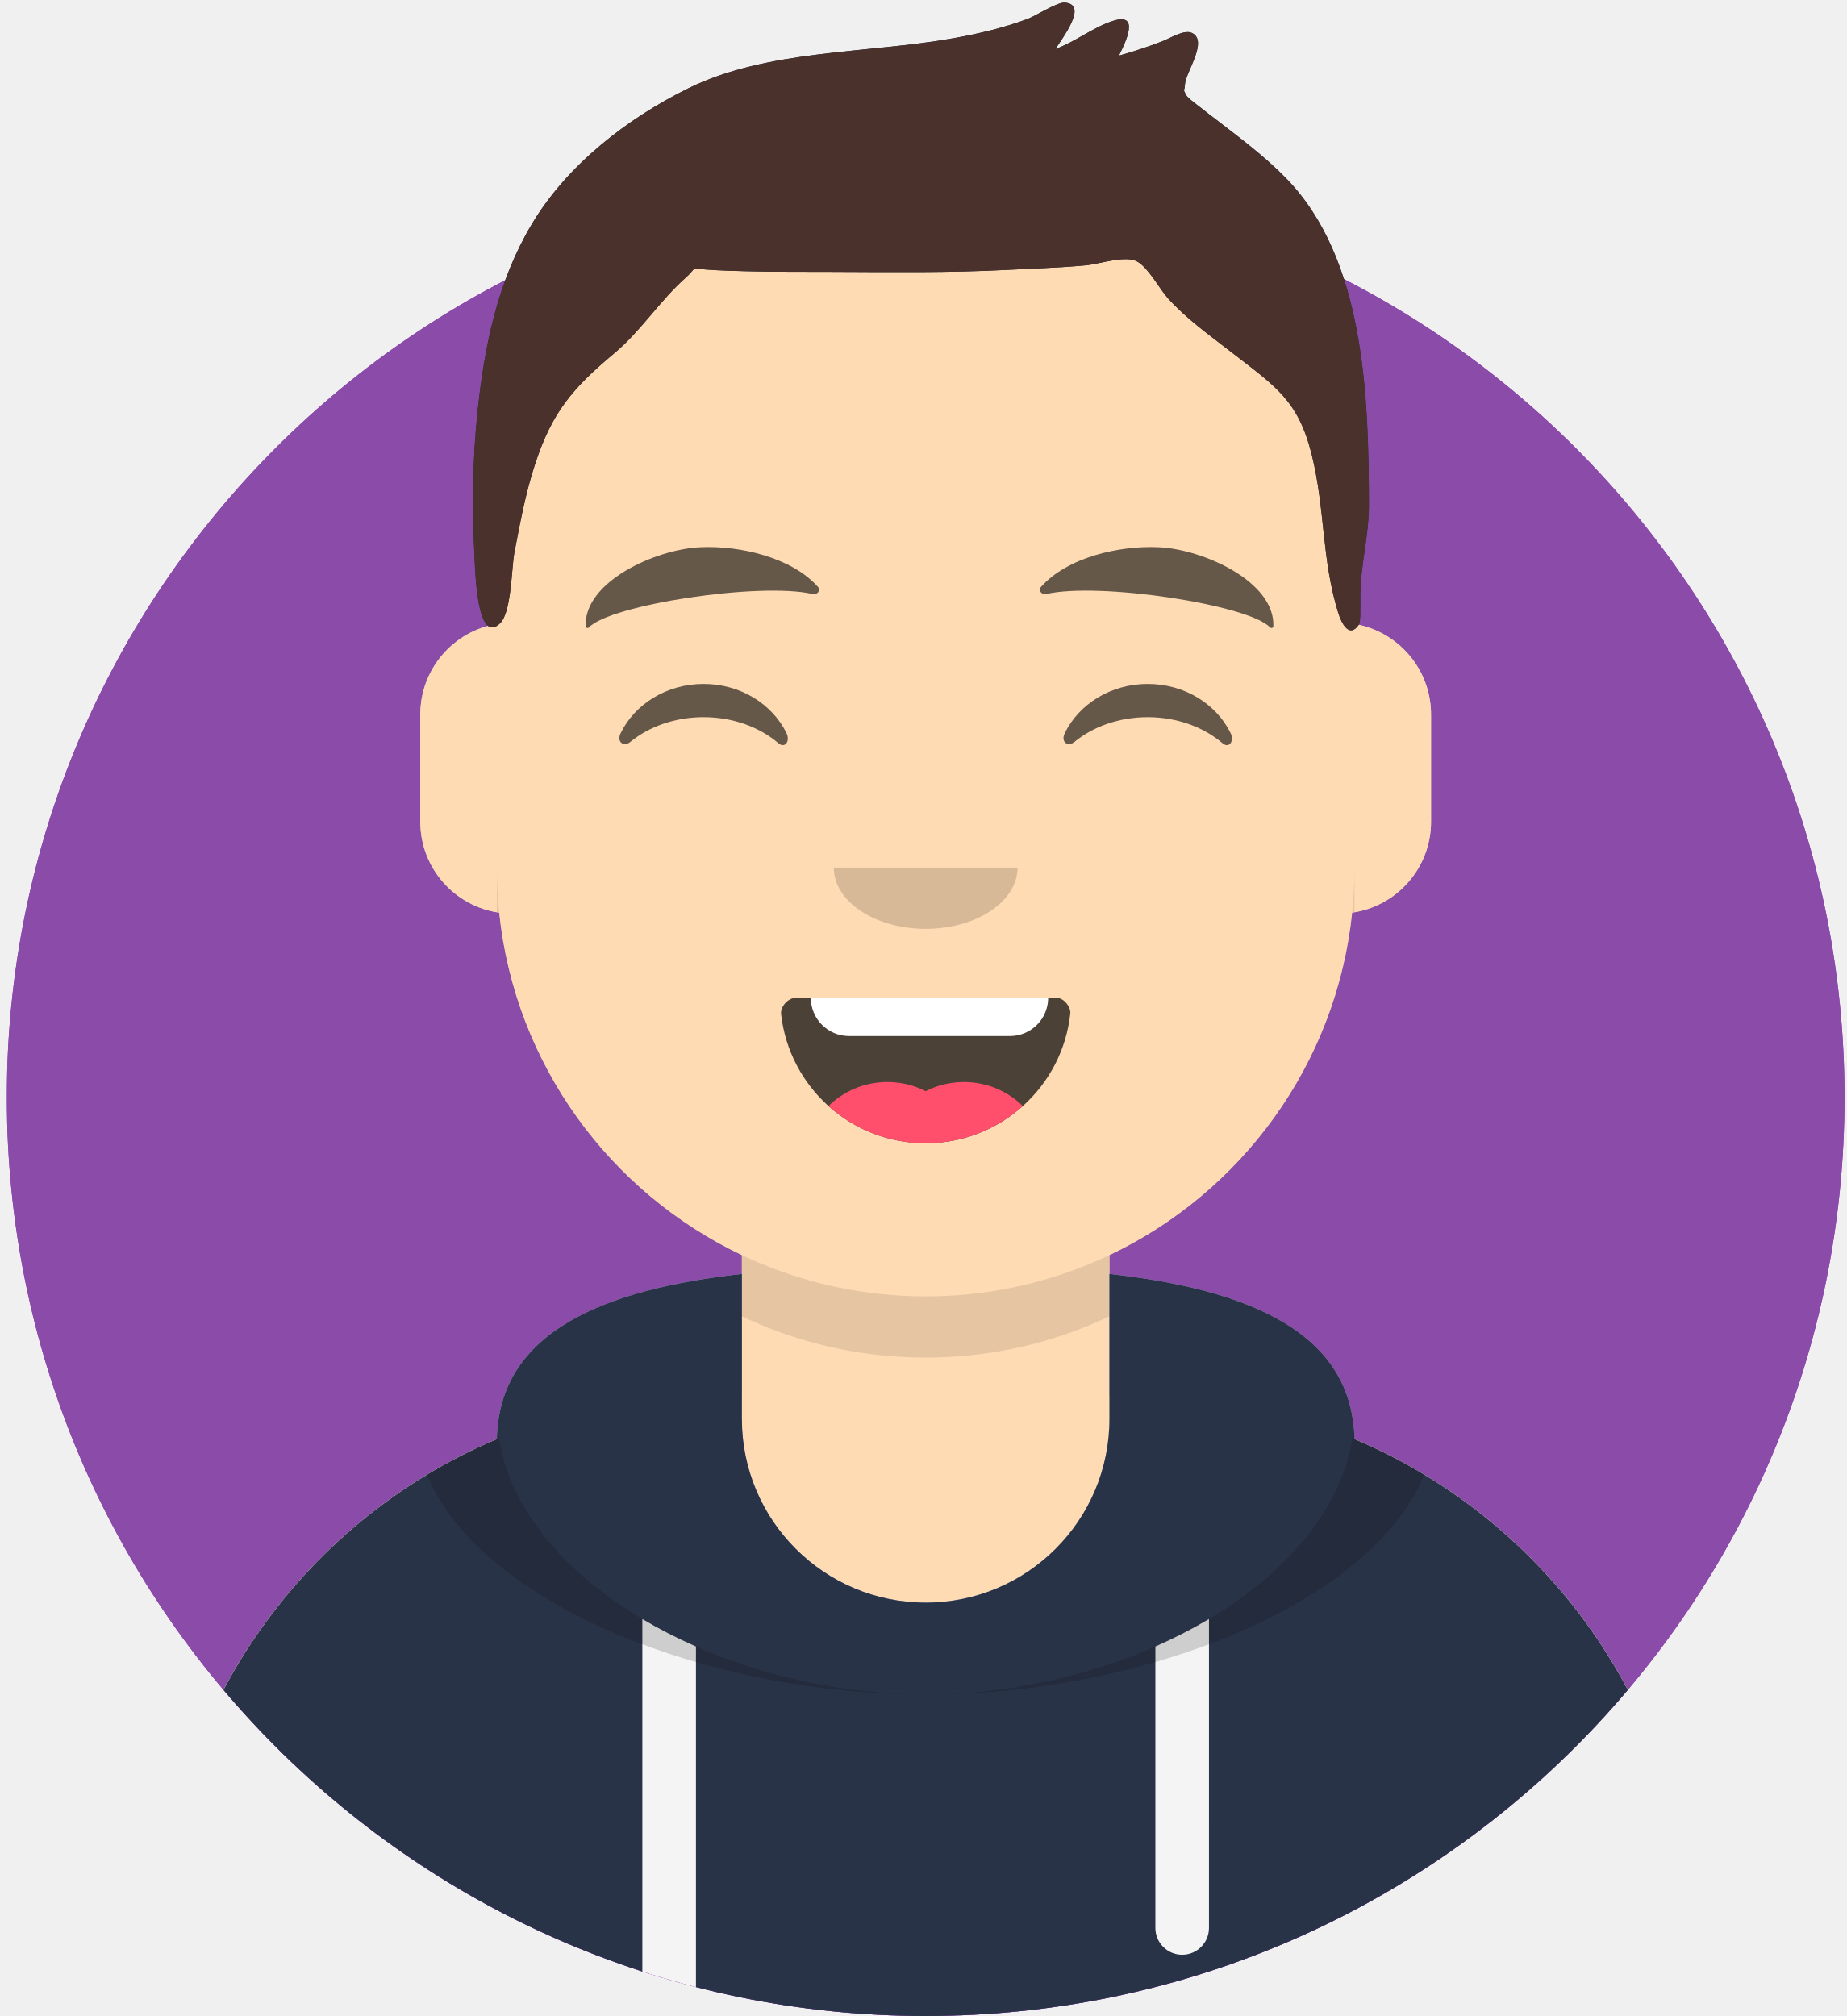
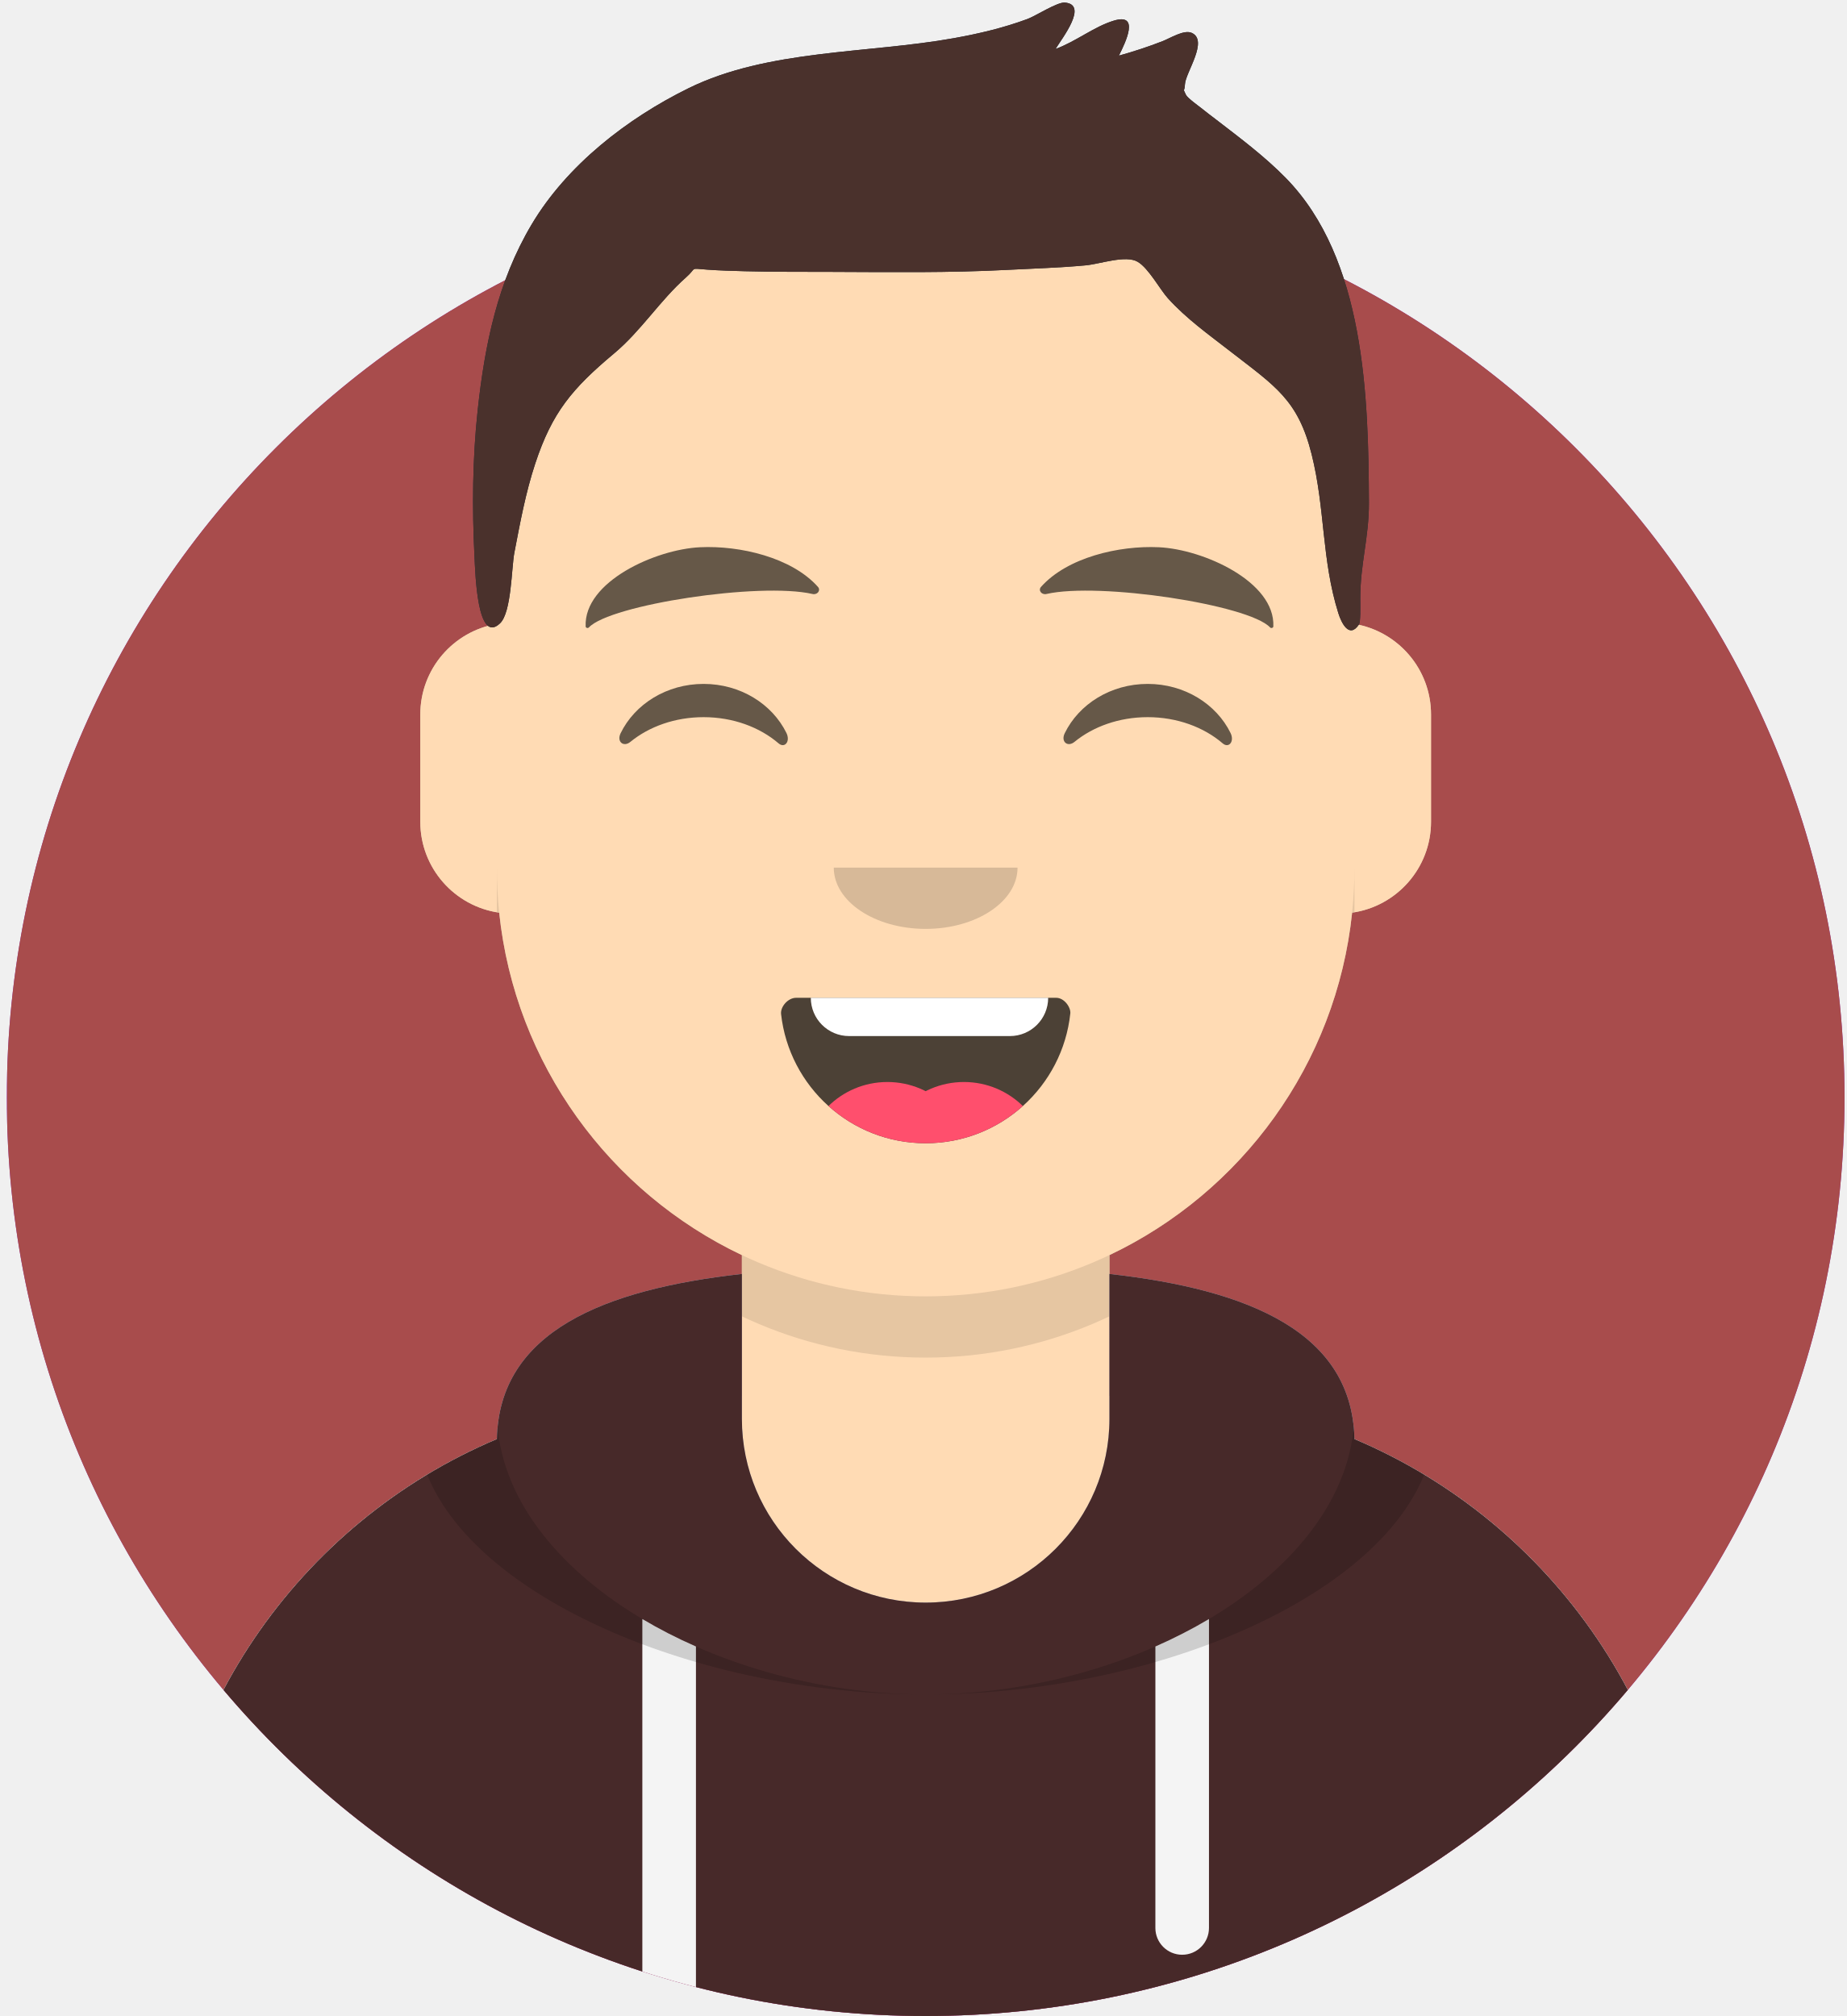
<svg xmlns="http://www.w3.org/2000/svg" xmlns:xlink="http://www.w3.org/1999/xlink" width="217px" height="237px" viewBox="0 0 217 237" version="1.1">
  <defs>
    <circle id="path-1" cx="108" cy="108" r="108" />
    <path d="M-3.19744231e-14,144 L-3.19744231e-14,-1.42108547e-14 L237.6,-1.42108547e-14 L237.6,144 L226.8,144 C226.8,203.647 178.447,252 118.8,252 C59.153,252 10.8,203.647 10.8,144 L10.8,144 L-3.19744231e-14,144 Z" id="path-3" />
    <path d="M90,0 C117.835,-5.11323436e-15 140.4,22.565 140.4,50.4 L140.401,55.949 C145.508,56.807 149.4,61.249 149.4,66.6 L149.4,79.2 C149.4,84.647 145.367,89.152 140.125,89.893 C138.265,107.718 127.114,122.78 111.601,130.149 L111.6,146.7 L115.2,146.7 C150.988,146.7 180,175.712 180,211.5 L180,219.6 L0,219.6 L0,211.5 C-4.38277231e-15,175.712 29.012,146.7 64.8,146.7 L68.4,146.7 L68.4,130.15 C52.886,122.78 41.735,107.718 39.875,89.893 C34.633,89.152 30.6,84.647 30.6,79.2 L30.6,66.6 C30.6,61.249 34.492,56.806 39.6,55.949 L39.6,50.4 C39.6,22.565 62.165,5.11323436e-15 90,0 Z" id="path-5" />
    <path d="M140.401,11.764 C156.691,13.587 169.2,18.597 169.2,31.569 L169.194,31.18 C192.467,41.01 208.8,64.047 208.8,90.9 L208.8,99 L28.8,99 L28.8,90.9 C28.8,64.047 45.133,41.01 68.406,31.18 C68.653,18.496 81.073,13.568 97.2,11.764 L97.2,28.8 C97.2,40.729 106.871,50.4 118.8,50.4 C130.729,50.4 140.4,40.729 140.4,28.8 L140.4,28.8 Z" id="path-7" />
    <path d="M31.606,13.615 C32.558,22.158 39.803,28.8 48.6,28.8 C57.424,28.8 64.687,22.117 65.603,13.536 C65.676,12.845 64.905,11.7 63.938,11.7 C50.534,11.7 40.264,11.7 33.378,11.7 C32.406,11.7 31.511,12.761 31.606,13.615 Z" id="path-9" />
    <rect id="path-11" x="0" y="0" width="237.6" height="252" />
    <path d="M118.135,20.928 C115.651,18.39 112.767,16.236 109.962,14.076 C109.343,13.6 108.715,13.135 108.109,12.641 C107.972,12.528 106.563,11.519 106.394,11.148 C105.988,10.254 106.224,10.95 106.28,9.884 C106.35,8.535 109.1,4.727 107.048,3.854 C106.146,3.47 104.536,4.492 103.67,4.83 C101.977,5.49 100.263,6.054 98.512,6.54 C99.351,4.869 100.95,1.524 97.944,2.419 C95.603,3.116 93.421,4.91 91.068,5.753 C91.847,4.477 94.96,0.523 92.147,0.302 C91.271,0.233 88.724,1.875 87.782,2.226 C84.959,3.275 82.075,3.953 79.111,4.487 C69.033,6.304 57.248,5.786 47.923,10.374 C40.735,13.911 33.636,19.4 29.484,26.389 C25.481,33.125 23.984,40.498 23.146,48.217 C22.532,53.882 22.482,59.738 22.769,65.424 C22.863,67.287 23.073,75.874 25.779,73.273 C27.127,71.978 27.117,66.745 27.457,64.974 C28.133,61.451 28.783,57.911 29.91,54.5 C31.895,48.49 34.238,45.687 39.184,41.547 C42.359,38.89 44.588,35.3 47.625,32.62 C48.99,31.416 47.949,31.542 50.143,31.7 C51.616,31.806 53.097,31.846 54.574,31.885 C57.99,31.974 61.412,31.951 64.829,31.963 C71.711,31.988 78.561,32.085 85.437,31.725 C88.492,31.565 91.556,31.478 94.603,31.195 C96.306,31.038 99.326,29.947 100.728,30.78 C102.01,31.543 103.342,34.034 104.263,35.054 C106.438,37.464 109.032,39.305 111.576,41.282 C116.881,45.403 119.559,46.98 121.17,53.421 C122.775,59.838 122.325,65.791 124.312,72.106 C124.662,73.217 125.586,75.13 126.726,73.415 C126.937,73.096 126.883,71.345 126.883,70.337 C126.883,66.27 127.913,63.218 127.9,59.123 C127.849,46.674 127.447,30.442 118.135,20.928 Z" id="path-13" />
  </defs>
  <g id="Website" stroke="none" stroke-width="1" fill="none" fill-rule="evenodd">
    <g id="mf-avatar" transform="translate(-10, -15)">
      <g id="Circle" transform="translate(10.8, 36)">
        <mask id="mask-2" fill="white">
          <use xlink:href="#path-1" />
        </mask>
        <use id="Circle-Background" fill="#972dc2" xlink:href="#path-1" />
-         <g id="🖍-Circle-Color" mask="url(#mask-2)" fill="#8a4ca8">
+         <g id="🖍-Circle-Color" mask="url(#mask-2)" fill="#a84c4c">
          <rect id="🖍Color" x="0" y="0" width="216.445" height="216" />
        </g>
      </g>
      <mask id="mask-4" fill="white">
        <use xlink:href="#path-3" />
      </mask>
      <g id="Mask" />
      <g id="Avataaar" mask="url(#mask-4)">
        <g id="Body" transform="translate(28.8, 32.4)">
          <mask id="mask-6" fill="white">
            <use xlink:href="#path-5" />
          </mask>
          <use fill="#D0C6AC" xlink:href="#path-5" />
          <g id="Skin/👶🏻-05-Pale" mask="url(#mask-6)" fill="#FFDBB4">
            <g transform="translate(-28.8, 0)" id="Color">
              <rect x="0" y="0" width="238.384" height="220.355" />
            </g>
          </g>
          <path d="M39.6,84.6 C39.6,112.435 62.165,135 90,135 C117.835,135 140.4,112.435 140.4,84.6 L140.4,84.6 L140.4,91.8 C140.4,119.635 117.835,142.2 90,142.2 C62.165,142.2 39.6,119.635 39.6,91.8 Z" id="Neck-Shadow" fill-opacity="0.1" fill="#000000" mask="url(#mask-6)" />
        </g>
        <g id="Clothing/Hoodie" transform="translate(0, 153)">
          <mask id="mask-8" fill="white">
            <use xlink:href="#path-7" />
          </mask>
          <use id="Hoodie" fill="#B7C1DB" fill-rule="evenodd" xlink:href="#path-7" />
-           <g id="Color/Palette/Slate" mask="url(#mask-8)" fill="#293347" fill-rule="evenodd">
+           <g id="Color/Palette/Slate" mask="url(#mask-8)" fill="#472929" fill-rule="evenodd">
            <rect id="🖍Color" x="0" y="0" width="238.491" height="99" />
          </g>
          <path d="M91.8,55.565 L91.8,99 L85.5,99 L85.499,52.335 C87.483,53.514 89.592,54.594 91.8,55.565 Z M152.101,52.334 L152.1,88.65 C152.1,90.39 150.69,91.8 148.95,91.8 C147.21,91.8 145.8,90.39 145.8,88.65 L145.801,55.565 C148.009,54.594 150.118,53.513 152.101,52.334 Z" id="Straps" fill="#F4F4F4" fill-rule="evenodd" mask="url(#mask-8)" />
          <path d="M155.733,11.451 C169.28,14.013 178.65,19.118 178.65,29.077 C178.65,46.818 148.916,61.2 118.8,61.2 C88.684,61.2 58.95,46.818 58.95,29.077 C58.95,19.118 68.32,14.013 81.867,11.451 C73.689,14.466 68.4,19.534 68.4,27.969 C68.4,46.322 93.439,61.2 118.8,61.2 C144.161,61.2 169.2,46.322 169.2,27.969 C169.2,19.71 164.13,14.679 156.241,11.642 Z" id="Shadow" fill-opacity="0.16" fill="#000000" fill-rule="evenodd" mask="url(#mask-8)" />
        </g>
        <g id="Face" transform="translate(68.4, 73.8)">
          <g id="Mouth/Smile" transform="translate(1.8, 46.8)">
            <mask id="mask-10" fill="white">
              <use xlink:href="#path-9" />
            </mask>
            <use id="Mouth" fill-opacity="0.7" fill="#000000" fill-rule="evenodd" xlink:href="#path-9" />
            <path d="M39.6,1.8 L58.5,1.8 C60.985,1.8 63,3.815 63,6.3 L63,11.7 C63,14.185 60.985,16.2 58.5,16.2 L39.6,16.2 C37.115,16.2 35.1,14.185 35.1,11.7 L35.1,6.3 C35.1,3.815 37.115,1.8 39.6,1.8 Z" id="Teeth" fill="#FFFFFF" fill-rule="evenodd" mask="url(#mask-10)" />
            <g id="Tongue" stroke-width="1" fill-rule="evenodd" mask="url(#mask-10)" fill="#FF4F6D">
              <g transform="translate(34.2, 21.6)">
                <circle cx="9.9" cy="9.9" r="9.9" />
                <circle cx="18.9" cy="9.9" r="9.9" />
              </g>
            </g>
          </g>
          <g id="Nose/Default" transform="translate(25.2, 36)" fill="#000000" fill-opacity="0.16">
            <path d="M14.4,7.2 C14.4,11.176 19.235,14.4 25.2,14.4 L25.2,14.4 C31.165,14.4 36,11.176 36,7.2" id="Nose" />
          </g>
          <g id="Eyes/Happy-😁" transform="translate(0, 7.2)" fill="#000000" fill-opacity="0.6">
            <path d="M14.544,20.203 C16.206,16.784 19.948,14.4 24.298,14.4 C28.632,14.4 32.363,16.767 34.034,20.166 C34.53,21.176 33.824,22.003 33.112,21.39 C30.906,19.494 27.773,18.309 24.298,18.309 C20.931,18.309 17.886,19.421 15.694,21.214 C14.892,21.87 14.058,21.203 14.544,20.203 Z" id="Squint" />
            <path d="M66.744,20.203 C68.406,16.784 72.148,14.4 76.498,14.4 C80.832,14.4 84.563,16.767 86.234,20.166 C86.73,21.176 86.024,22.003 85.312,21.39 C83.106,19.494 79.973,18.309 76.498,18.309 C73.131,18.309 70.086,19.421 67.894,21.214 C67.092,21.87 66.258,21.203 66.744,20.203 Z" id="Squint" />
          </g>
          <g id="Eyebrow/Natural/Default-Natural" fill="#000000" fill-opacity="0.6">
            <path d="M23.435,5.589 C18.25,6.285 10.164,10.805 10.84,16.036 C10.862,16.207 11.121,16.261 11.233,16.118 C13.471,13.248 30.774,9.033 37.075,9.913 C37.652,9.994 38.032,9.399 37.639,9.027 C34.269,5.845 28.08,4.961 23.435,5.589" id="Eyebrow" transform="translate(24.3, 10.8) rotate(5) translate(-24.3, -10.8) " />
            <path d="M76.535,5.589 C71.35,6.285 63.264,10.805 63.94,16.036 C63.962,16.207 64.221,16.261 64.333,16.118 C66.571,13.248 83.874,9.033 90.175,9.913 C90.752,9.994 91.132,9.399 90.739,9.027 C87.369,5.845 81.18,4.961 76.535,5.589" id="Eyebrow" transform="translate(77.4, 10.8) scale(-1, 1) rotate(5) translate(-77.4, -10.8) " />
          </g>
        </g>
        <g id="Top">
          <mask id="mask-12" fill="white">
            <use xlink:href="#path-11" />
          </mask>
          <g id="Mask" />
          <g mask="url(#mask-12)">
            <g transform="translate(43, 15)">
              <mask id="mask-14" fill="white">
                <use xlink:href="#path-13" />
              </mask>
              <use id="Short-Hair" stroke="none" fill="#1F3140" fill-rule="evenodd" xlink:href="#path-13" />
              <g id="Color/Hair/Brown-Dark" stroke="none" fill="none" mask="url(#mask-14)" fill-rule="evenodd">
                <g transform="translate(-43.1, -15)" fill="#4A312C" id="Color">
                  <rect x="0" y="0" width="239.107" height="252.406" />
                </g>
              </g>
            </g>
          </g>
        </g>
      </g>
    </g>
  </g>
</svg>
